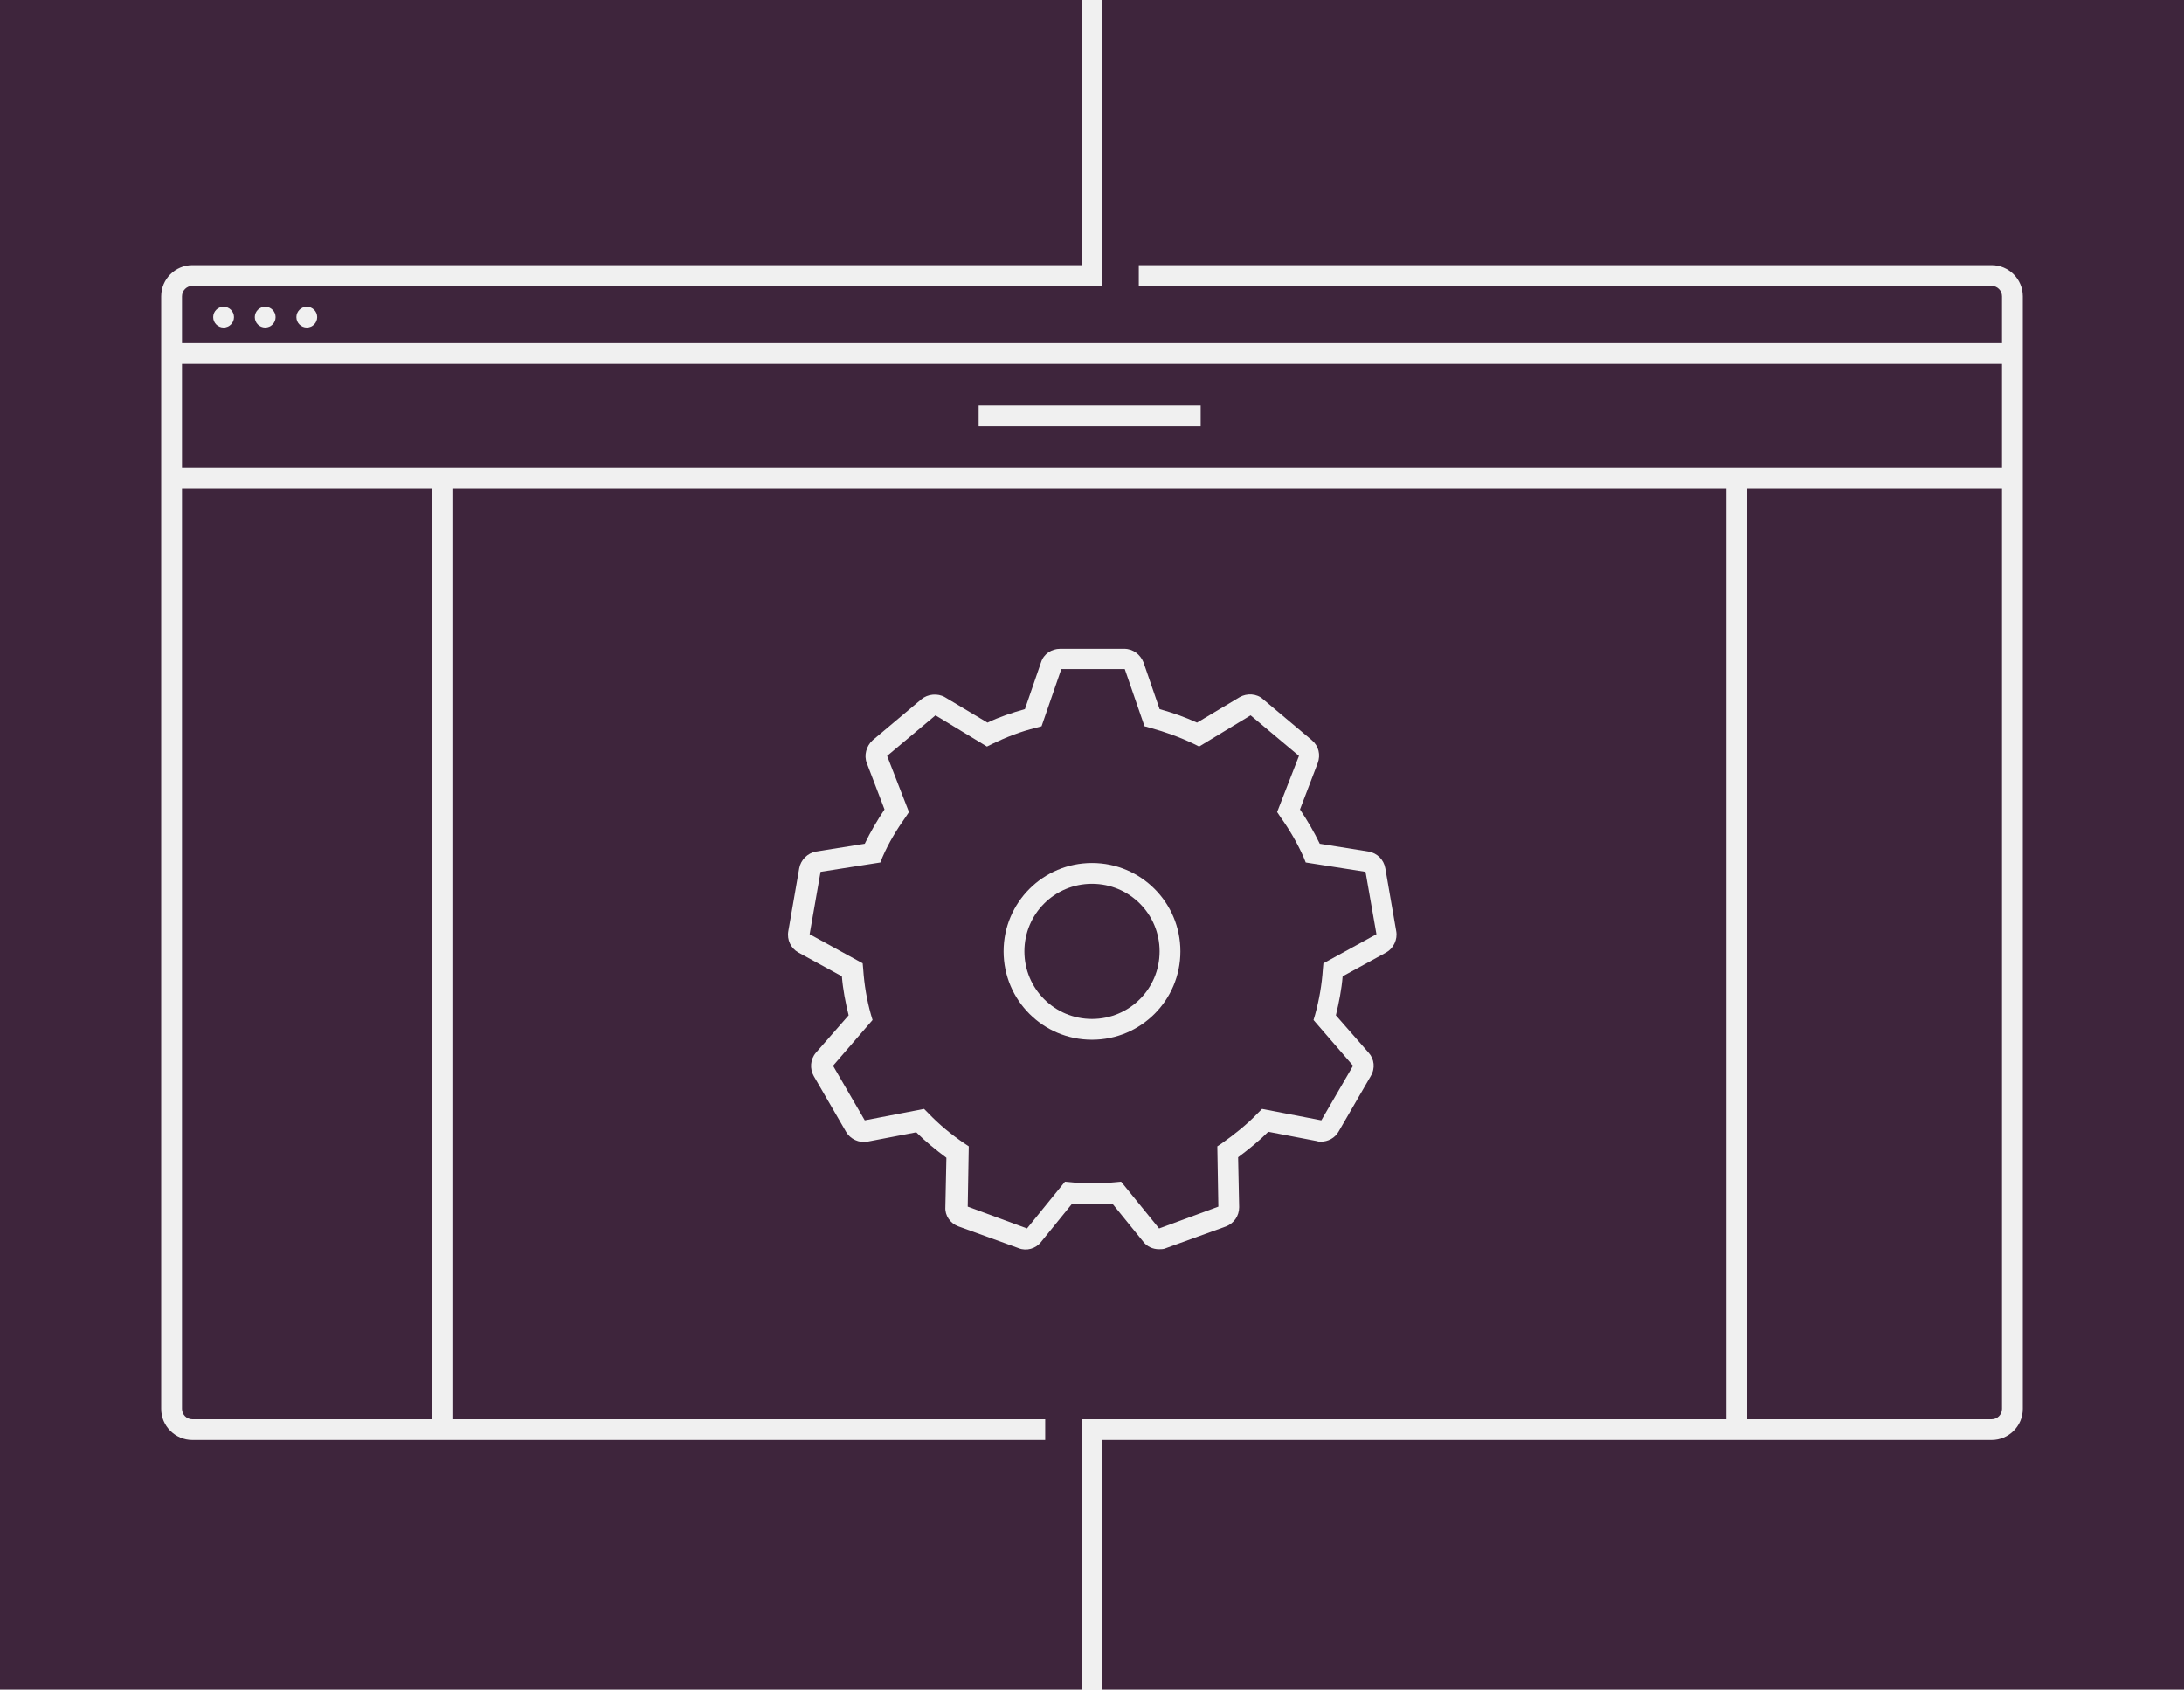
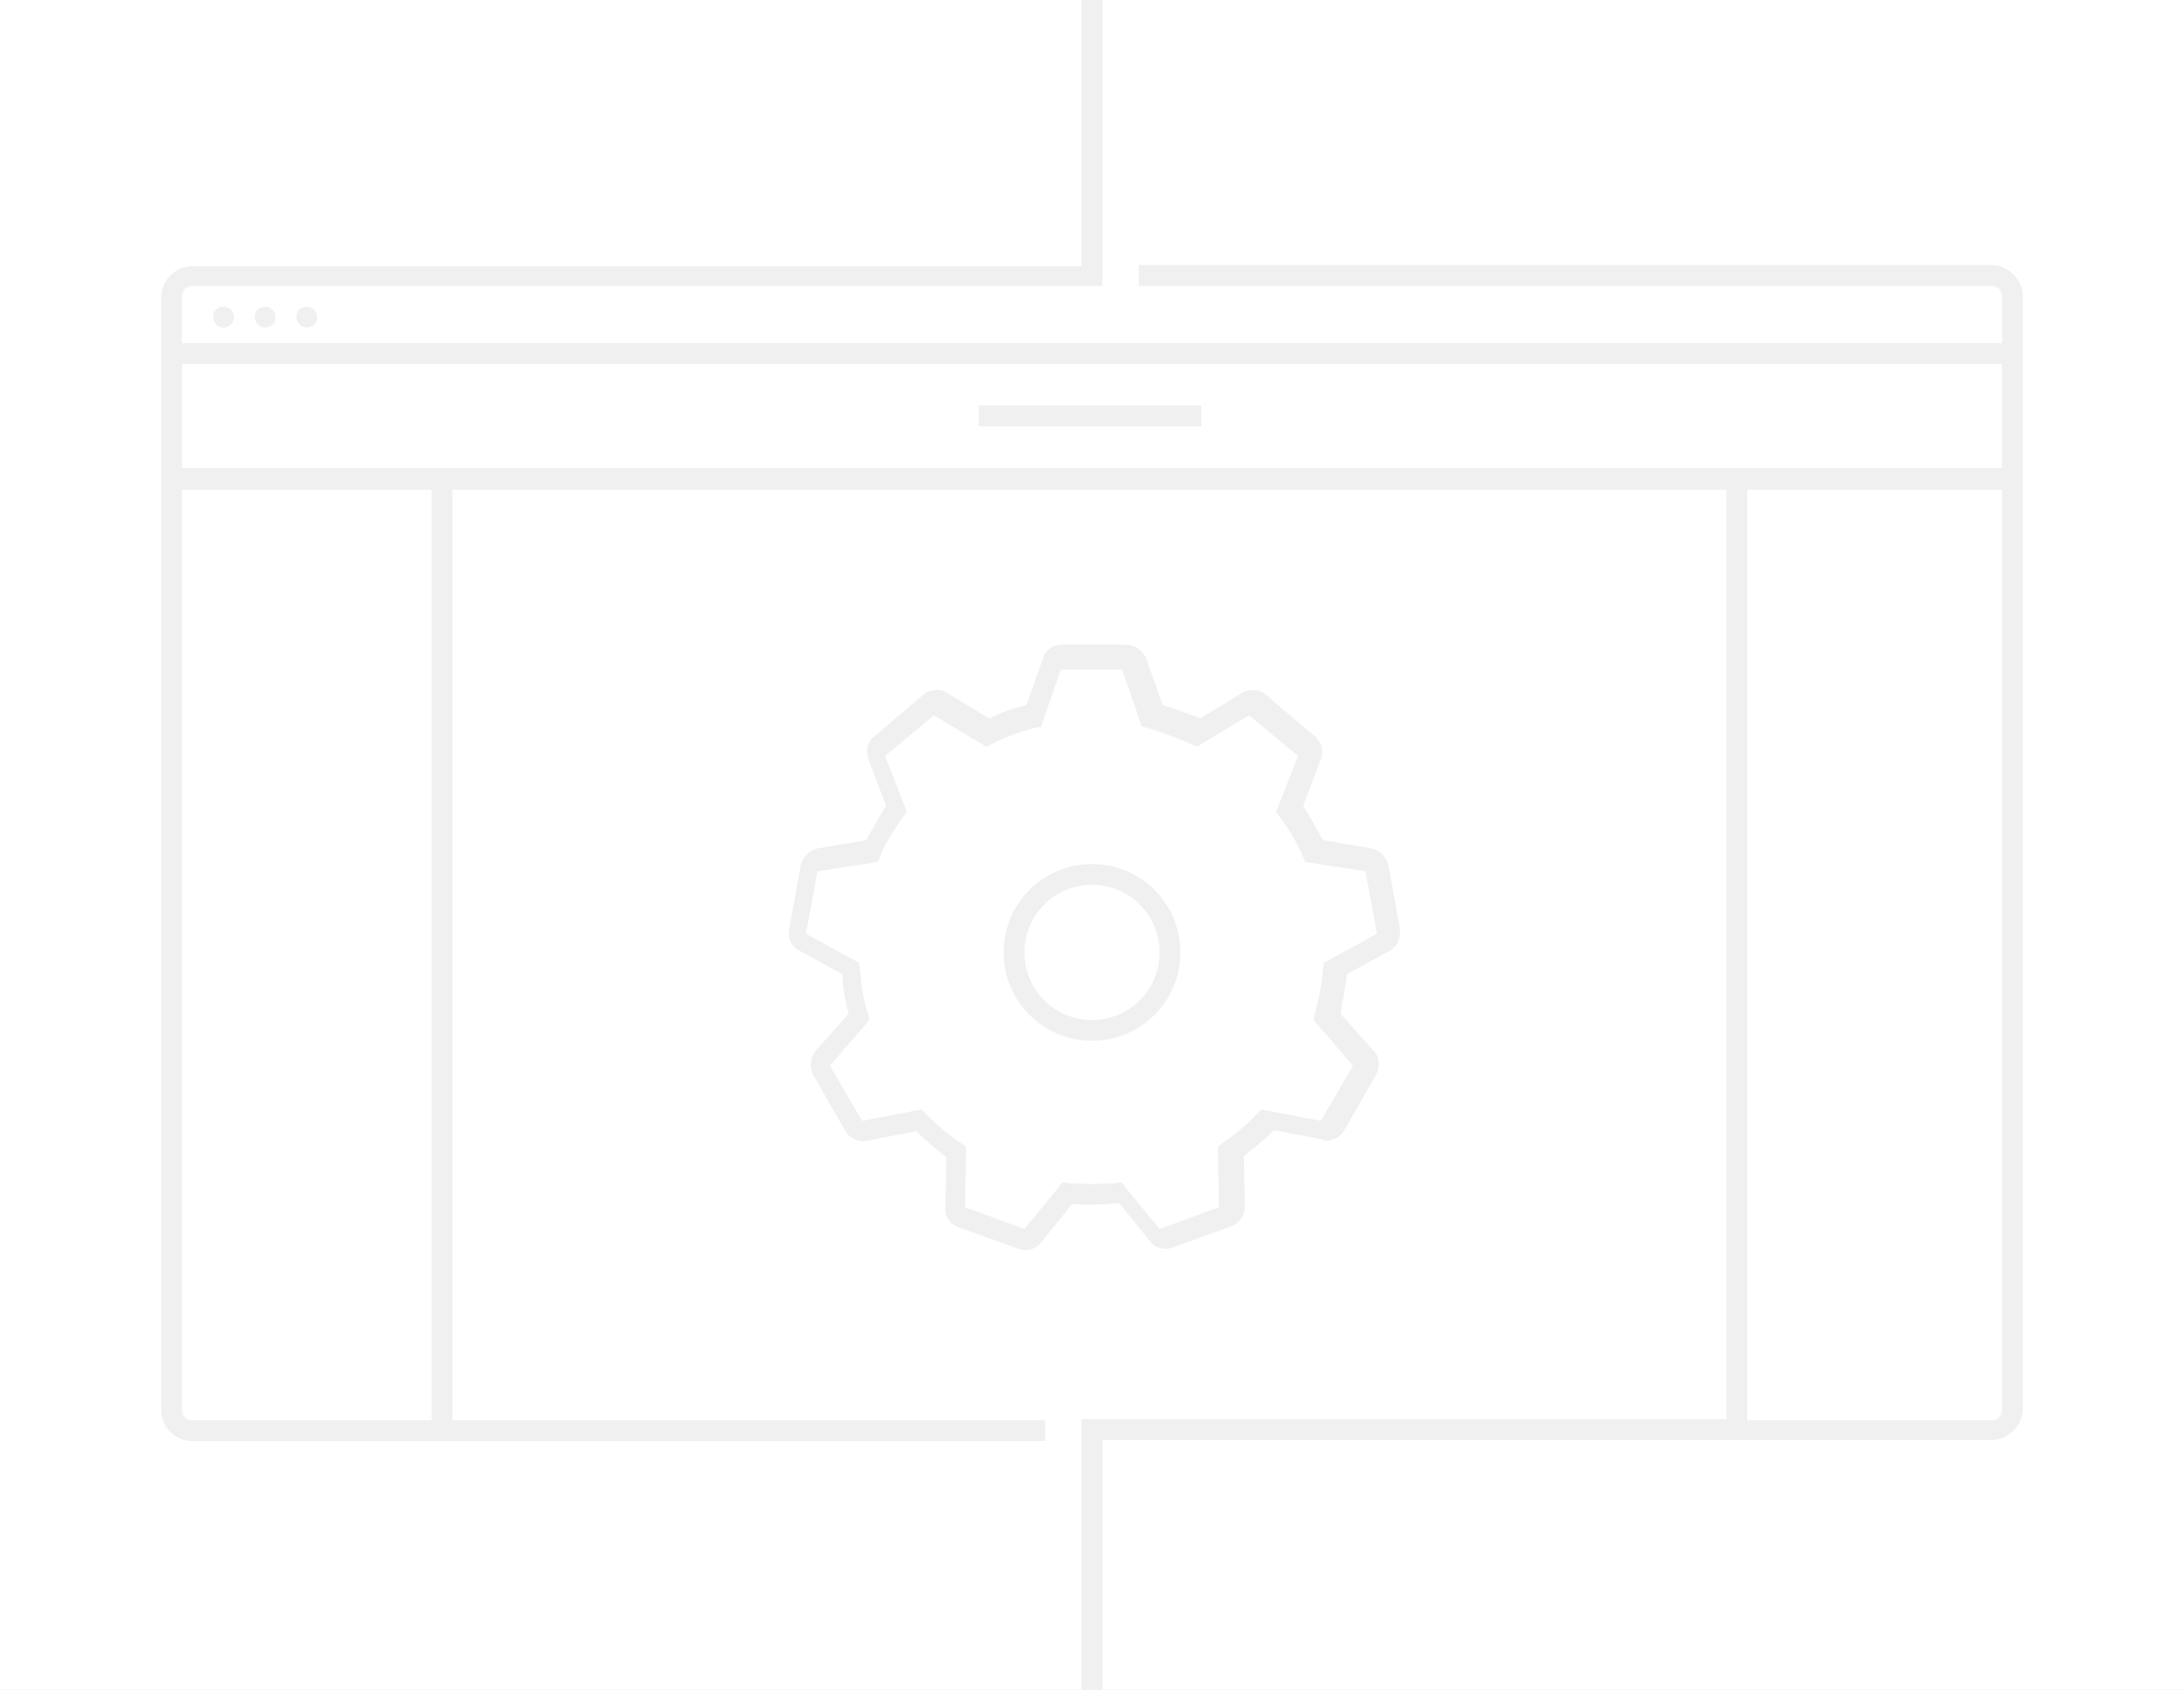
- <svg xmlns="http://www.w3.org/2000/svg" version="1.1" x="0px" y="0px" width="420px" height="325px" viewBox="0 0 420 325" style="enable-background:new 0 0 420 325;" xml:space="preserve">
-   <style type="text/css">
- 	.st0{fill:#3E253C;}
- </style>
+ <svg xmlns="http://www.w3.org/2000/svg" version="1.1" id="Calque_1" x="0px" y="0px" width="210px" height="162.5px" viewBox="0 0 210 162.5" enable-background="new 0 0 210 162.5" xml:space="preserve">
  <g id="WEB_DESIGN">
</g>
  <g id="APP_DESIGN">
</g>
  <g id="ECOMMERCE">
</g>
  <g id="WORDPRESS">
    <g>
-       <path class="st0" d="M35,271c0,1.1,0.9,2,2,2h46V94H35V271z" />
-       <path class="st0" d="M385,70H35v20h350V70z M230.9,82h-42.7v-4h42.7V82z" />
-       <path class="st0" d="M214.5,227.4l1.1-0.1l7.3,9l11.4-4.2l-0.2-11.6l0.9-0.6c2.4-1.7,4.8-3.6,6.9-5.8l0.8-0.8l11.4,2.2l6.1-10.5    l-7.6-8.8l0.3-1c0.8-2.9,1.3-5.8,1.5-8.8l0.1-1.1l10.2-5.6l-2.1-12l-11.5-1.8l-0.4-1c-1.2-2.7-2.7-5.3-4.5-7.8l-0.6-0.9l4.2-10.8    l-9.3-7.8l-9.9,6l-1-0.5c-2.7-1.3-5.5-2.3-8.4-3.1l-1.1-0.3l-3.8-11h-12.2l-3.8,11l-1.1,0.3c-2.9,0.7-5.7,1.8-8.4,3.1l-1,0.5    l-9.9-6l-9.3,7.8l4.2,10.8l-0.6,0.9c-1.7,2.4-3.3,5-4.5,7.8l-0.4,1l-11.5,1.8l-2.1,12l10.2,5.6l0.1,1.1c0.2,3,0.7,6,1.5,8.8l0.3,1    l-7.6,8.8l6.1,10.5l11.4-2.2l0.8,0.8c2.1,2.2,4.4,4.1,6.9,5.8l0.9,0.6l-0.2,11.6l11.4,4.2l7.3-9l1.1,0.1    C208.5,227.7,211.5,227.7,214.5,227.4z M193,183c0-9.4,7.6-17,17-17s17,7.6,17,17s-7.6,17-17,17S193,192.4,193,183z" />
-       <path class="st0" d="M383,273c1.1,0,2-0.9,2-2V94h-49v179H383z" />
-       <path class="st0" d="M332,273V94H87v179h114v4H37c-3.3,0-6-2.7-6-6V57c0-3.3,2.7-6,6-6h171V0H0v325h208v-52H332z M206.2,231.5    l-6,7.4c-1,1.3-2.8,1.8-4.3,1.2l-11.6-4.2c-1.6-0.6-2.6-2.1-2.5-3.7l0.2-9.5c-2-1.5-4-3.1-5.8-4.9l-9.4,1.8    c-1.6,0.3-3.3-0.5-4.1-1.9l-6.2-10.7c-0.8-1.4-0.7-3.2,0.4-4.5l6.3-7.2c-0.6-2.4-1.1-5-1.3-7.5l-8.4-4.6c-1.4-0.8-2.2-2.4-1.9-4.1    l2.1-12.1c0.3-1.6,1.6-2.9,3.2-3.2l9.4-1.5c1.1-2.3,2.4-4.5,3.8-6.6l-3.4-8.9c-0.6-1.5-0.1-3.3,1.1-4.4l9.4-7.9    c1.2-1,3.1-1.2,4.5-0.4l8.2,4.9c2.3-1.1,4.7-1.9,7.2-2.6l3.1-9c0.5-1.6,2-2.6,3.7-2.6h12.3c1.7,0,3.1,1.1,3.7,2.6l3.1,9    c2.5,0.7,4.8,1.5,7.2,2.6l8.2-4.9c1.4-0.8,3.3-0.7,4.5,0.4l9.4,7.9c1.3,1.1,1.7,2.8,1.1,4.4l-3.4,8.9c1.4,2.1,2.7,4.3,3.8,6.6    l9.4,1.5c1.6,0.3,2.9,1.5,3.2,3.2l2.1,12.1c0.3,1.6-0.5,3.3-1.9,4.1l-8.4,4.6c-0.2,2.5-0.7,5-1.3,7.5l6.3,7.2    c1.1,1.2,1.3,3,0.4,4.5l-6.2,10.7c-0.7,1.2-2,1.9-3.4,1.9c-0.2,0-0.5,0-0.7-0.1l-9.4-1.8c-1.8,1.8-3.8,3.4-5.8,4.9l0.2,9.6    c0,1.7-1,3.1-2.5,3.7l-11.6,4.2c-0.4,0.2-0.9,0.2-1.3,0.2c-1.2,0-2.3-0.5-3-1.4l-6-7.4C211.3,231.7,208.7,231.7,206.2,231.5z" />
-       <path class="st0" d="M212,0v55H37c-1.1,0-2,0.9-2,2v9h350v-9c0-1.1-0.9-2-2-2H219v-4h164c3.3,0,6,2.7,6,6v214c0,3.3-2.7,6-6,6H212    v48h208V0H212z M43,63c-1.1,0-2-0.9-2-2c0-1.1,0.9-2,2-2s2,0.9,2,2C45,62.1,44.1,63,43,63z M51,63c-1.1,0-2-0.9-2-2    c0-1.1,0.9-2,2-2s2,0.9,2,2C53,62.1,52.1,63,51,63z M59,63c-1.1,0-2-0.9-2-2c0-1.1,0.9-2,2-2s2,0.9,2,2C61,62.1,60.1,63,59,63z" />
-       <path class="st0" d="M223,183c0-7.2-5.8-13-13-13s-13,5.8-13,13s5.8,13,13,13S223,190.2,223,183z" />
+       <path fill="#FFFFFF" d="M17.5,135.6c0,0.6,0.4,1,1,1h23V47.1h-24V135.6z" />
+       <path fill="#FFFFFF" d="M192.5,35h-175v10h175V35z M115.5,41H94.1v-2h21.4V41z" />
+       <path fill="#FFFFFF" d="M107.2,113.8l0.6-0.1l3.7,4.5l5.7-2.1l-0.1-5.8l0.4-0.3c1.2-0.9,2.4-1.8,3.4-2.9l0.4-0.4l5.7,1.1l3.1-5.3    l-3.8-4.4l0.1-0.5c0.4-1.4,0.7-2.9,0.8-4.4l0.1-0.6l5.1-2.8l-1.1-6l-5.8-0.9l-0.2-0.5c-0.6-1.4-1.4-2.7-2.3-3.9l-0.3-0.4l2.1-5.4    l-4.7-3.9l-5,3l-0.5-0.2c-1.3-0.6-2.8-1.1-4.2-1.6l-0.6-0.1l-1.9-5.5H102l-1.9,5.5L99.5,70c-1.5,0.4-2.9,0.9-4.2,1.6l-0.5,0.2    l-5-3l-4.7,3.9l2.1,5.4l-0.3,0.4c-0.9,1.2-1.7,2.5-2.3,3.9l-0.2,0.5l-5.8,0.9l-1.1,6l5.1,2.8l0.1,0.6c0.1,1.5,0.3,3,0.8,4.4    l0.1,0.5l-3.8,4.4l3.1,5.3l5.7-1.1l0.4,0.4c1.1,1.1,2.2,2.1,3.5,2.9l0.4,0.3l-0.1,5.8l5.7,2.1l3.7-4.5l0.6,0.1    C104.2,113.9,105.8,113.9,107.2,113.8z M96.5,91.6c0-4.7,3.8-8.5,8.5-8.5s8.5,3.8,8.5,8.5s-3.8,8.5-8.5,8.5S96.5,96.3,96.5,91.6z" />
+       <path fill="#FFFFFF" d="M191.5,136.6c0.6,0,1-0.4,1-1V47.1H168v89.5H191.5z" />
+       <path fill="#FFFFFF" d="M166,136.6V47.1H43.5v89.5h57v2h-82c-1.7,0-3-1.4-3-3v-107c0-1.7,1.4-3,3-3H104V0H0v162.5h104v-26h62    V136.6z M103.1,115.8l-3,3.7c-0.5,0.7-1.4,0.9-2.2,0.6l-5.8-2.1c-0.8-0.3-1.3-1.1-1.2-1.9l0.1-4.8c-1-0.8-2-1.6-2.9-2.5l-4.7,0.9    c-0.8,0.2-1.7-0.2-2.1-0.9l-3.1-5.4c-0.4-0.7-0.3-1.6,0.2-2.3l3.2-3.6C81.3,96.3,81,95,81,93.7l-4.2-2.3c-0.7-0.4-1.1-1.2-0.9-2.1    l1.1-6.1c0.2-0.8,0.8-1.4,1.6-1.6l4.7-0.8c0.6-1.1,1.2-2.2,1.9-3.3L83.5,73c-0.3-0.8-0.1-1.7,0.6-2.2l4.7-4    c0.6-0.5,1.6-0.6,2.2-0.2l4.1,2.5c1.2-0.6,2.4-1,3.6-1.3l1.6-4.5c0.2-0.8,1-1.3,1.8-1.3h6.2c0.8,0,1.6,0.6,1.9,1.3l1.6,4.5    c1.2,0.4,2.4,0.8,3.6,1.3l4.1-2.5c0.7-0.4,1.7-0.3,2.2,0.2l4.7,4c0.7,0.6,0.9,1.4,0.6,2.2l-1.7,4.5c0.7,1.1,1.3,2.2,1.9,3.3    l4.7,0.8c0.8,0.2,1.4,0.8,1.6,1.6l1.1,6.1c0.1,0.8-0.2,1.7-0.9,2.1l-4.2,2.3c-0.1,1.2-0.4,2.5-0.6,3.8l3.2,3.6    c0.6,0.6,0.6,1.5,0.2,2.3l-3.1,5.4c-0.4,0.6-1,0.9-1.7,0.9c-0.1,0-0.2,0-0.3-0.1l-4.7-0.9c-0.9,0.9-1.9,1.7-2.9,2.5l0.1,4.8    c0,0.9-0.5,1.6-1.2,1.9l-5.8,2.1c-0.2,0.1-0.4,0.1-0.6,0.1c-0.6,0-1.2-0.2-1.5-0.7l-3-3.7C105.6,115.9,104.3,115.9,103.1,115.8z" />
+       <path fill="#FFFFFF" d="M106,0v27.5H18.5c-0.6,0-1,0.4-1,1V33h175v-4.5c0-0.6-0.4-1-1-1h-82v-2h82c1.6,0,3,1.4,3,3v107    c0,1.6-1.4,3-3,3H106v24h104V0H106z M21.5,31.5c-0.6,0-1-0.5-1-1c0-0.6,0.4-1,1-1s1,0.5,1,1C22.5,31.1,22,31.5,21.5,31.5z     M25.5,31.5c-0.6,0-1-0.5-1-1c0-0.6,0.4-1,1-1s1,0.5,1,1C26.5,31.1,26,31.5,25.5,31.5z M29.5,31.5c-0.6,0-1-0.5-1-1    c0-0.6,0.4-1,1-1s1,0.5,1,1C30.5,31.1,30,31.5,29.5,31.5z" />
+       <path fill="#FFFFFF" d="M111.5,91.6c0-3.6-2.9-6.5-6.5-6.5s-6.5,2.9-6.5,6.5s2.9,6.5,6.5,6.5S111.5,95.2,111.5,91.6z" />
    </g>
  </g>
</svg>
